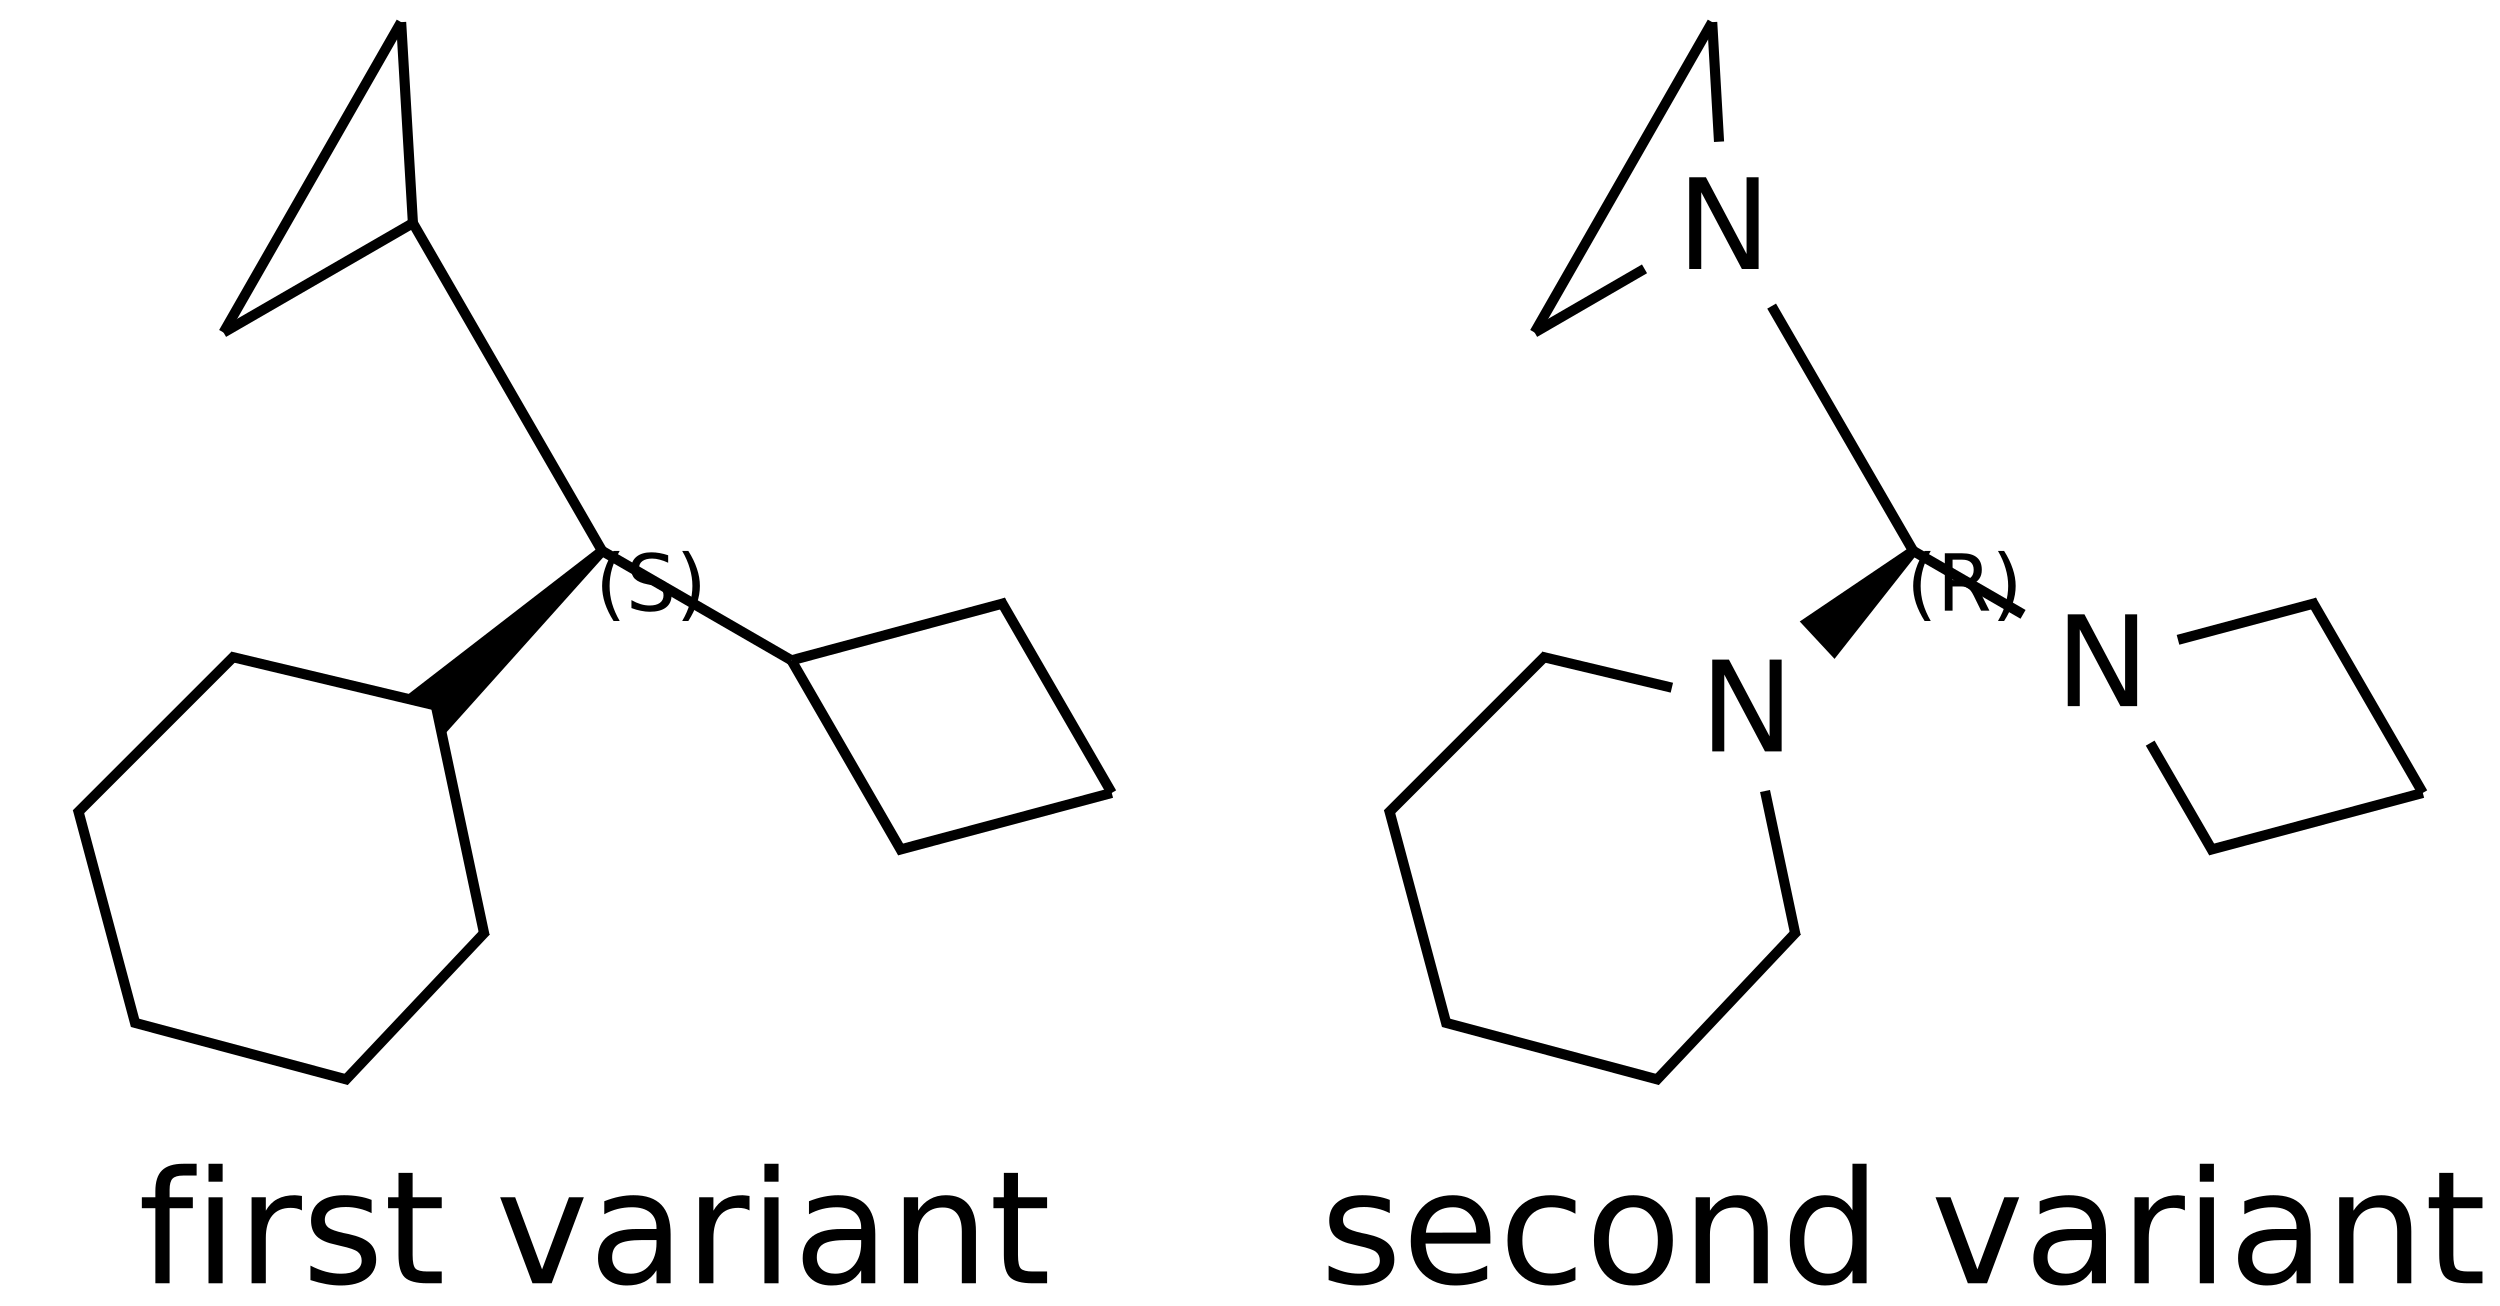
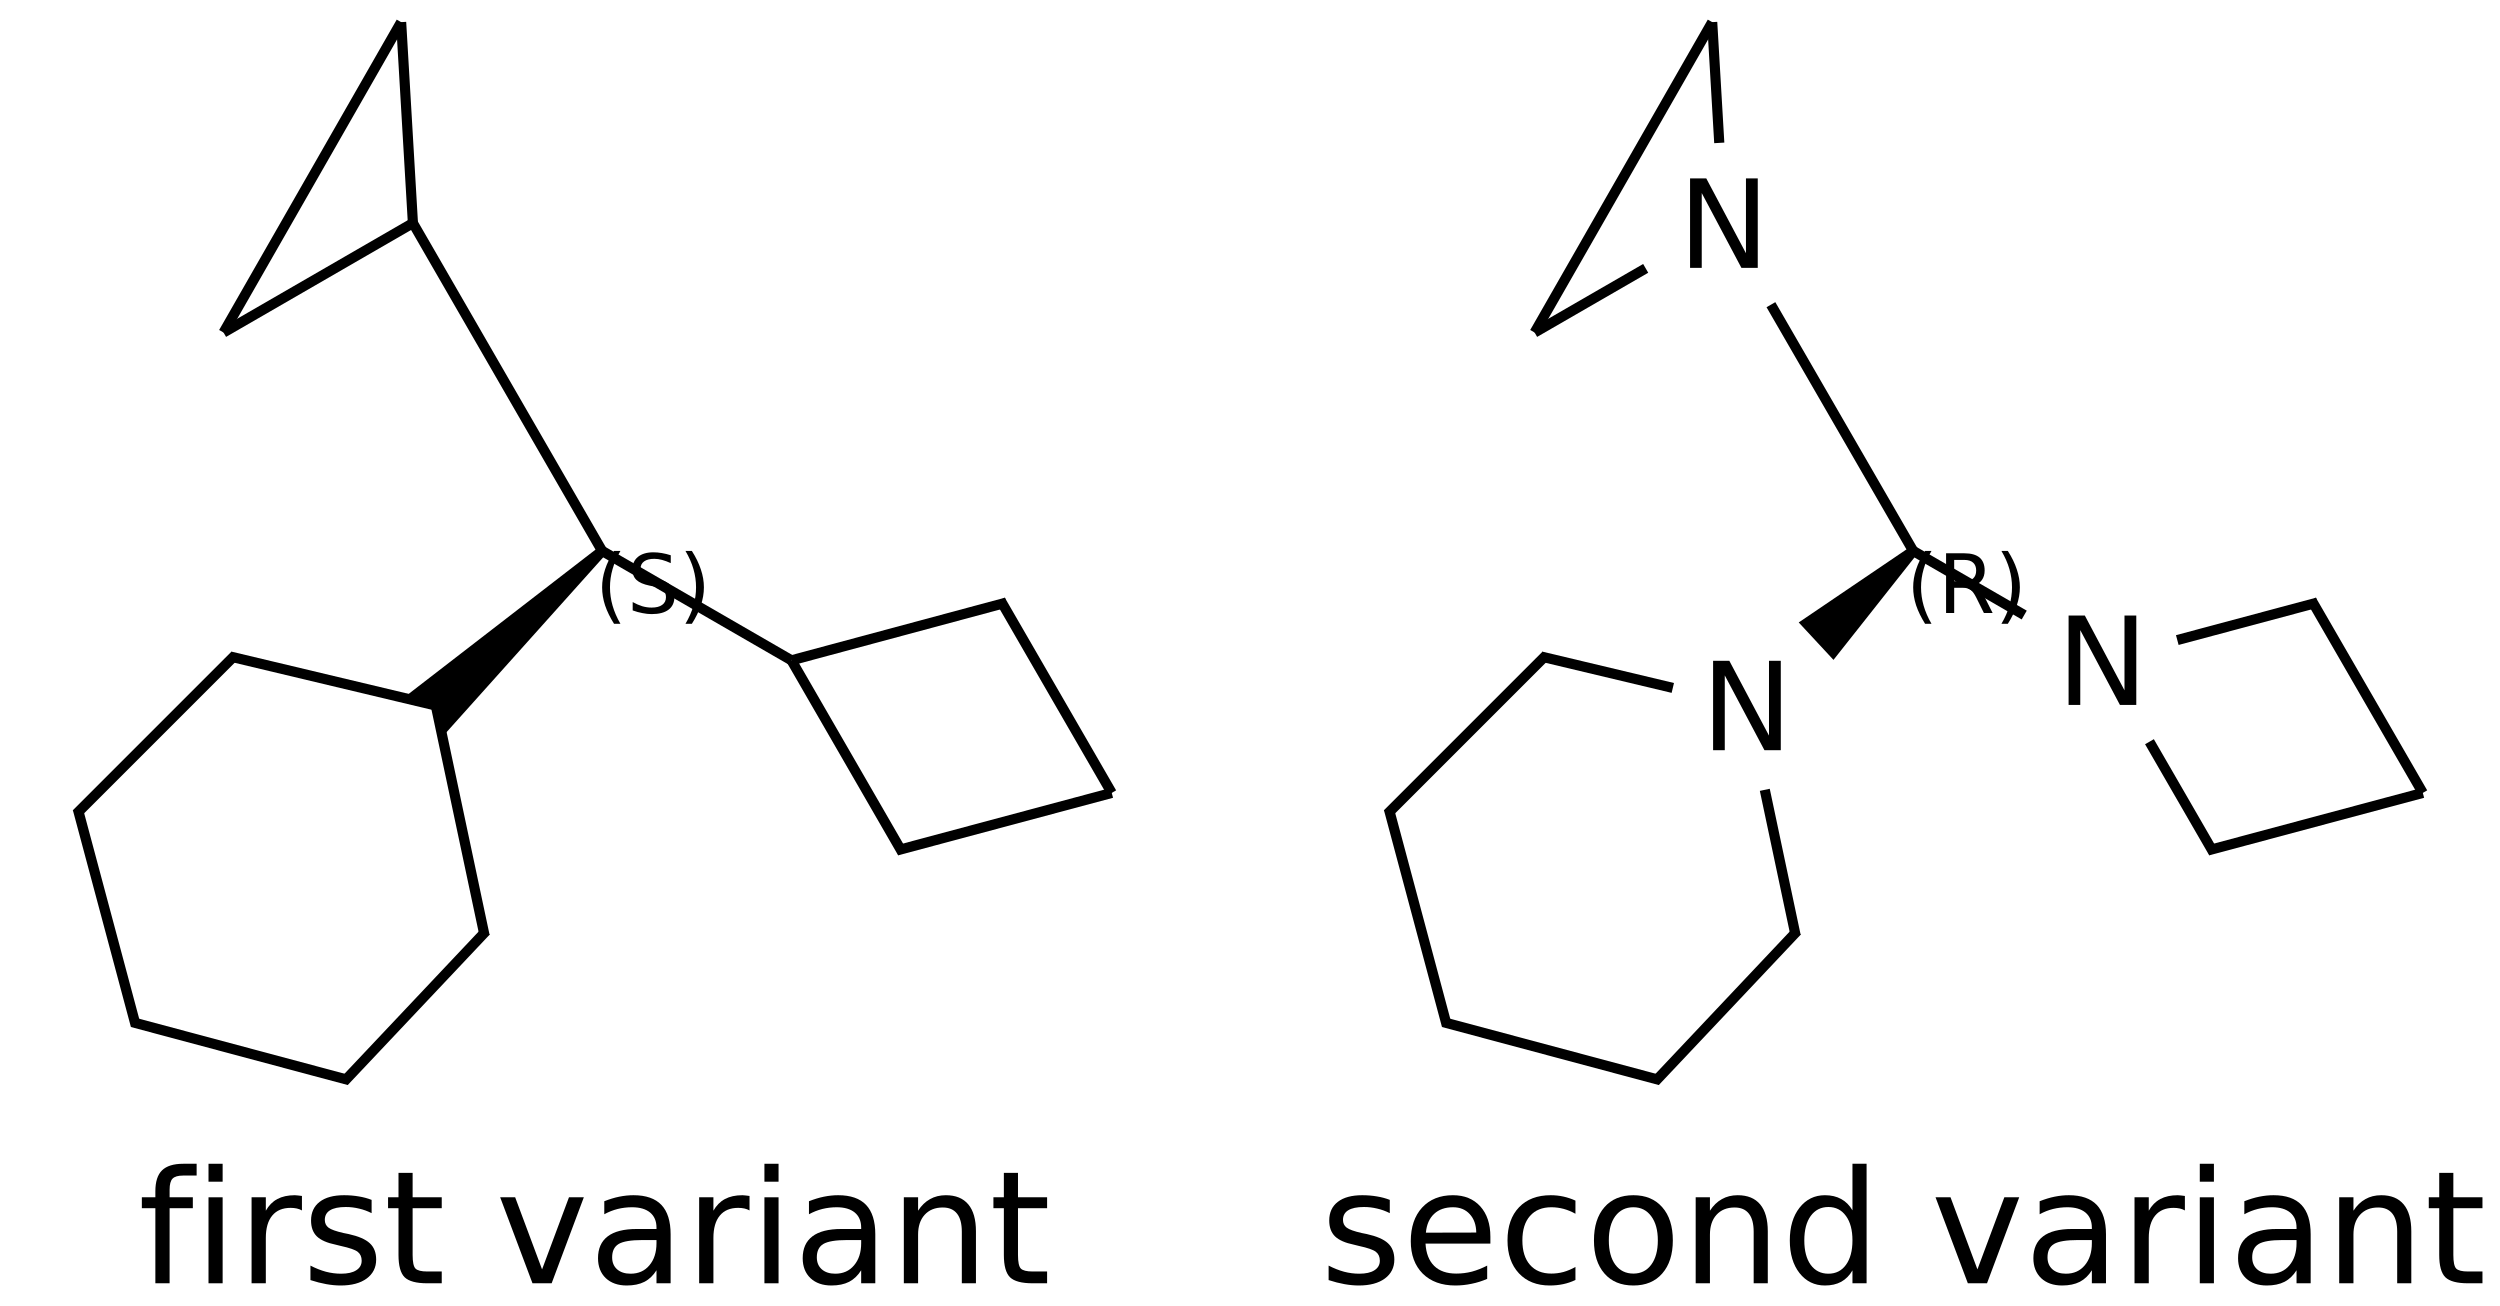
<svg xmlns="http://www.w3.org/2000/svg" xmlns:xlink="http://www.w3.org/1999/xlink" width="318pt" height="166pt" viewBox="0 0 318 166" version="1.1">
  <defs>
    <g>
      <symbol overflow="visible" id="glyph0-0">
-         <path style="stroke:none;" d="M 0.5 1.766 L 0.5 -7.047 L 5.5 -7.047 L 5.5 1.766 Z M 1.062 1.219 L 4.938 1.219 L 4.938 -6.484 L 1.062 -6.484 Z " />
+         <path style="stroke:none;" d="M 0.516 1.844 L 0.516 -7.344 L 5.719 -7.344 L 5.719 1.844 Z M 1.109 1.266 L 5.141 1.266 L 5.141 -6.75 L 1.109 -6.75 Z " />
      </symbol>
      <symbol overflow="visible" id="glyph0-1">
-         <path style="stroke:none;" d="M 3.094 -7.594 C 2.664 -6.844 2.344 -6.098 2.125 -5.359 C 1.914 -4.629 1.812 -3.891 1.812 -3.141 C 1.812 -2.391 1.914 -1.645 2.125 -0.906 C 2.344 -0.164 2.664 0.57 3.094 1.312 L 2.312 1.312 C 1.832 0.551 1.469 -0.195 1.219 -0.938 C 0.977 -1.676 0.859 -2.41 0.859 -3.141 C 0.859 -3.867 0.977 -4.598 1.219 -5.328 C 1.457 -6.066 1.82 -6.82 2.312 -7.594 Z " />
+         <path style="stroke:none;" d="M 3.219 -7.891 C 2.77 -7.117 2.438 -6.348 2.219 -5.578 C 2 -4.816 1.891 -4.047 1.891 -3.266 C 1.891 -2.484 2 -1.707 2.219 -0.938 C 2.438 -0.176 2.77 0.594 3.219 1.375 L 2.406 1.375 C 1.906 0.57 1.523 -0.207 1.266 -0.969 C 1.016 -1.738 0.891 -2.504 0.891 -3.266 C 0.891 -4.023 1.016 -4.785 1.266 -5.547 C 1.516 -6.316 1.895 -7.098 2.406 -7.891 Z " />
      </symbol>
      <symbol overflow="visible" id="glyph0-2">
-         <path style="stroke:none;" d="M 5.359 -7.047 L 5.359 -6.094 C 4.984 -6.27 4.629 -6.398 4.297 -6.484 C 3.961 -6.578 3.641 -6.625 3.328 -6.625 C 2.797 -6.625 2.383 -6.52 2.094 -6.312 C 1.801 -6.102 1.656 -5.805 1.656 -5.422 C 1.656 -5.098 1.75 -4.852 1.938 -4.688 C 2.133 -4.52 2.504 -4.391 3.047 -4.297 L 3.641 -4.172 C 4.367 -4.023 4.91 -3.773 5.266 -3.422 C 5.617 -3.078 5.797 -2.609 5.797 -2.016 C 5.797 -1.305 5.555 -0.77 5.078 -0.406 C 4.609 -0.039 3.914 0.141 3 0.141 C 2.656 0.141 2.285 0.098 1.891 0.016 C 1.504 -0.055 1.102 -0.172 0.688 -0.328 L 0.688 -1.344 C 1.094 -1.113 1.484 -0.941 1.859 -0.828 C 2.242 -0.711 2.625 -0.656 3 -0.656 C 3.562 -0.656 3.992 -0.766 4.297 -0.984 C 4.609 -1.211 4.766 -1.531 4.766 -1.938 C 4.766 -2.289 4.656 -2.566 4.438 -2.766 C 4.219 -2.973 3.852 -3.129 3.344 -3.234 L 2.75 -3.344 C 2.008 -3.488 1.473 -3.719 1.141 -4.031 C 0.816 -4.344 0.656 -4.781 0.656 -5.344 C 0.656 -5.988 0.879 -6.492 1.328 -6.859 C 1.785 -7.234 2.414 -7.422 3.219 -7.422 C 3.562 -7.422 3.91 -7.391 4.266 -7.328 C 4.617 -7.266 4.984 -7.172 5.359 -7.047 Z " />
+         <path style="stroke:none;" d="M 5.562 -7.344 L 5.562 -6.344 C 5.176 -6.52 4.812 -6.656 4.469 -6.75 C 4.125 -6.844 3.789 -6.891 3.469 -6.891 C 2.906 -6.891 2.473 -6.781 2.172 -6.562 C 1.867 -6.344 1.719 -6.035 1.719 -5.641 C 1.719 -5.305 1.816 -5.051 2.016 -4.875 C 2.223 -4.707 2.609 -4.57 3.172 -4.469 L 3.781 -4.344 C 4.551 -4.195 5.117 -3.938 5.484 -3.562 C 5.848 -3.195 6.031 -2.707 6.031 -2.094 C 6.031 -1.352 5.781 -0.797 5.281 -0.422 C 4.789 -0.047 4.07 0.141 3.125 0.141 C 2.758 0.141 2.375 0.098 1.969 0.016 C 1.562 -0.055 1.145 -0.172 0.719 -0.328 L 0.719 -1.391 C 1.133 -1.16 1.539 -0.984 1.938 -0.859 C 2.344 -0.742 2.738 -0.688 3.125 -0.688 C 3.707 -0.688 4.156 -0.801 4.469 -1.031 C 4.789 -1.258 4.953 -1.586 4.953 -2.016 C 4.953 -2.391 4.836 -2.68 4.609 -2.891 C 4.379 -3.098 4.004 -3.254 3.484 -3.359 L 2.859 -3.484 C 2.098 -3.641 1.547 -3.879 1.203 -4.203 C 0.859 -4.523 0.688 -4.977 0.688 -5.562 C 0.688 -6.227 0.922 -6.754 1.391 -7.141 C 1.867 -7.523 2.52 -7.719 3.344 -7.719 C 3.695 -7.719 4.055 -7.688 4.422 -7.625 C 4.797 -7.562 5.176 -7.469 5.562 -7.344 Z " />
      </symbol>
      <symbol overflow="visible" id="glyph0-3">
-         <path style="stroke:none;" d="M 0.797 -7.594 L 1.578 -7.594 C 2.066 -6.82 2.43 -6.066 2.672 -5.328 C 2.922 -4.598 3.047 -3.867 3.047 -3.141 C 3.047 -2.41 2.922 -1.676 2.672 -0.938 C 2.43 -0.195 2.066 0.551 1.578 1.312 L 0.797 1.312 C 1.234 0.57 1.555 -0.164 1.766 -0.906 C 1.984 -1.645 2.094 -2.391 2.094 -3.141 C 2.094 -3.891 1.984 -4.629 1.766 -5.359 C 1.555 -6.098 1.234 -6.844 0.797 -7.594 Z " />
+         <path style="stroke:none;" d="M 0.828 -7.891 L 1.641 -7.891 C 2.148 -7.098 2.531 -6.316 2.781 -5.547 C 3.039 -4.785 3.172 -4.023 3.172 -3.266 C 3.172 -2.504 3.039 -1.738 2.781 -0.969 C 2.531 -0.207 2.148 0.57 1.641 1.375 L 0.828 1.375 C 1.285 0.594 1.625 -0.176 1.844 -0.938 C 2.062 -1.707 2.172 -2.484 2.172 -3.266 C 2.172 -4.047 2.062 -4.816 1.844 -5.578 C 1.625 -6.348 1.285 -7.117 0.828 -7.891 Z " />
      </symbol>
      <symbol overflow="visible" id="glyph0-4">
-         <path style="stroke:none;" d="M 4.438 -3.422 C 4.645 -3.348 4.848 -3.191 5.047 -2.953 C 5.254 -2.723 5.457 -2.406 5.656 -2 L 6.656 0 L 5.594 0 L 4.672 -1.875 C 4.43 -2.363 4.195 -2.688 3.969 -2.844 C 3.738 -3 3.43 -3.078 3.047 -3.078 L 1.969 -3.078 L 1.969 0 L 0.984 0 L 0.984 -7.297 L 3.203 -7.297 C 4.035 -7.297 4.656 -7.117 5.062 -6.766 C 5.477 -6.422 5.688 -5.895 5.688 -5.188 C 5.688 -4.727 5.578 -4.348 5.359 -4.047 C 5.148 -3.742 4.844 -3.535 4.438 -3.422 Z M 1.969 -6.484 L 1.969 -3.891 L 3.203 -3.891 C 3.68 -3.891 4.039 -4 4.281 -4.219 C 4.531 -4.438 4.656 -4.758 4.656 -5.188 C 4.656 -5.613 4.531 -5.938 4.281 -6.156 C 4.039 -6.375 3.68 -6.484 3.203 -6.484 Z " />
+         <path style="stroke:none;" d="M 4.625 -3.562 C 4.844 -3.477 5.055 -3.316 5.266 -3.078 C 5.473 -2.836 5.68 -2.504 5.891 -2.078 L 6.938 0 L 5.828 0 L 4.859 -1.953 C 4.609 -2.453 4.363 -2.785 4.125 -2.953 C 3.895 -3.117 3.578 -3.203 3.172 -3.203 L 2.047 -3.203 L 2.047 0 L 1.016 0 L 1.016 -7.594 L 3.344 -7.594 C 4.207 -7.594 4.852 -7.41 5.281 -7.047 C 5.707 -6.68 5.922 -6.133 5.922 -5.406 C 5.922 -4.926 5.805 -4.523 5.578 -4.203 C 5.359 -3.891 5.039 -3.676 4.625 -3.562 Z M 2.047 -6.75 L 2.047 -4.047 L 3.344 -4.047 C 3.832 -4.047 4.203 -4.16 4.453 -4.391 C 4.711 -4.617 4.844 -4.957 4.844 -5.406 C 4.844 -5.844 4.711 -6.176 4.453 -6.406 C 4.203 -6.633 3.832 -6.75 3.344 -6.75 Z " />
      </symbol>
      <symbol overflow="visible" id="glyph1-0">
        <path style="stroke:none;" d="M 1 3.531 L 1 -14.109 L 11 -14.109 L 11 3.531 Z M 2.125 2.422 L 9.891 2.422 L 9.891 -12.984 L 2.125 -12.984 Z " />
      </symbol>
      <symbol overflow="visible" id="glyph1-1">
        <path style="stroke:none;" d="M 7.422 -15.203 L 7.422 -13.703 L 5.703 -13.703 C 5.055 -13.703 4.609 -13.57 4.359 -13.312 C 4.109 -13.051 3.984 -12.582 3.984 -11.906 L 3.984 -10.938 L 6.938 -10.938 L 6.938 -9.547 L 3.984 -9.547 L 3.984 0 L 2.172 0 L 2.172 -9.547 L 0.453 -9.547 L 0.453 -10.938 L 2.172 -10.938 L 2.172 -11.703 C 2.172 -12.922 2.453 -13.805 3.016 -14.359 C 3.586 -14.922 4.488 -15.203 5.719 -15.203 Z " />
      </symbol>
      <symbol overflow="visible" id="glyph1-2">
        <path style="stroke:none;" d="M 1.891 -10.938 L 3.688 -10.938 L 3.688 0 L 1.891 0 Z M 1.891 -15.203 L 3.688 -15.203 L 3.688 -12.922 L 1.891 -12.922 Z " />
      </symbol>
      <symbol overflow="visible" id="glyph1-3">
        <path style="stroke:none;" d="M 8.219 -9.266 C 8.02 -9.379 7.801 -9.461 7.562 -9.516 C 7.32 -9.566 7.062 -9.594 6.781 -9.594 C 5.758 -9.594 4.977 -9.266 4.438 -8.609 C 3.895 -7.953 3.625 -7.004 3.625 -5.766 L 3.625 0 L 1.812 0 L 1.812 -10.938 L 3.625 -10.938 L 3.625 -9.234 C 4 -9.898 4.488 -10.395 5.094 -10.719 C 5.695 -11.039 6.438 -11.203 7.312 -11.203 C 7.426 -11.203 7.555 -11.191 7.703 -11.172 C 7.859 -11.16 8.031 -11.141 8.219 -11.109 Z " />
      </symbol>
      <symbol overflow="visible" id="glyph1-4">
        <path style="stroke:none;" d="M 8.859 -10.609 L 8.859 -8.922 C 8.348 -9.18 7.816 -9.375 7.266 -9.5 C 6.723 -9.633 6.16 -9.703 5.578 -9.703 C 4.68 -9.703 4.008 -9.562 3.562 -9.281 C 3.125 -9.008 2.906 -8.602 2.906 -8.062 C 2.906 -7.645 3.062 -7.316 3.375 -7.078 C 3.695 -6.836 4.336 -6.609 5.297 -6.391 L 5.922 -6.266 C 7.191 -5.984 8.094 -5.594 8.625 -5.094 C 9.164 -4.602 9.438 -3.91 9.438 -3.016 C 9.438 -2.004 9.035 -1.203 8.234 -0.609 C 7.43 -0.016 6.328 0.281 4.922 0.281 C 4.336 0.281 3.727 0.223 3.094 0.109 C 2.457 -0.004 1.785 -0.176 1.078 -0.406 L 1.078 -2.25 C 1.742 -1.906 2.398 -1.645 3.047 -1.469 C 3.691 -1.301 4.332 -1.219 4.969 -1.219 C 5.812 -1.219 6.457 -1.363 6.906 -1.656 C 7.363 -1.945 7.594 -2.352 7.594 -2.875 C 7.594 -3.363 7.426 -3.738 7.094 -4 C 6.77 -4.258 6.051 -4.508 4.938 -4.75 L 4.312 -4.906 C 3.195 -5.133 2.391 -5.488 1.891 -5.969 C 1.398 -6.457 1.156 -7.129 1.156 -7.984 C 1.156 -9.004 1.52 -9.797 2.25 -10.359 C 2.977 -10.922 4.016 -11.203 5.359 -11.203 C 6.023 -11.203 6.648 -11.148 7.234 -11.047 C 7.816 -10.953 8.359 -10.805 8.859 -10.609 Z " />
      </symbol>
      <symbol overflow="visible" id="glyph1-5">
        <path style="stroke:none;" d="M 3.656 -14.047 L 3.656 -10.938 L 7.359 -10.938 L 7.359 -9.547 L 3.656 -9.547 L 3.656 -3.609 C 3.656 -2.711 3.773 -2.133 4.016 -1.875 C 4.266 -1.625 4.766 -1.5 5.516 -1.5 L 7.359 -1.5 L 7.359 0 L 5.516 0 C 4.129 0 3.172 -0.254 2.641 -0.766 C 2.117 -1.285 1.859 -2.234 1.859 -3.609 L 1.859 -9.547 L 0.531 -9.547 L 0.531 -10.938 L 1.859 -10.938 L 1.859 -14.047 Z " />
      </symbol>
      <symbol overflow="visible" id="glyph1-6">
        <path style="stroke:none;" d="" />
      </symbol>
      <symbol overflow="visible" id="glyph1-7">
        <path style="stroke:none;" d="M 0.594 -10.938 L 2.5 -10.938 L 5.922 -1.766 L 9.344 -10.938 L 11.234 -10.938 L 7.141 0 L 4.703 0 Z " />
      </symbol>
      <symbol overflow="visible" id="glyph1-8">
        <path style="stroke:none;" d="M 6.859 -5.5 C 5.398 -5.5 4.391 -5.332 3.828 -5 C 3.273 -4.664 3 -4.098 3 -3.297 C 3 -2.66 3.207 -2.156 3.625 -1.781 C 4.051 -1.406 4.625 -1.219 5.344 -1.219 C 6.344 -1.219 7.141 -1.57 7.734 -2.281 C 8.336 -2.988 8.641 -3.926 8.641 -5.094 L 8.641 -5.5 Z M 10.438 -6.234 L 10.438 0 L 8.641 0 L 8.641 -1.656 C 8.234 -1 7.723 -0.508 7.109 -0.188 C 6.492 0.125 5.742 0.281 4.859 0.281 C 3.742 0.281 2.852 -0.031 2.188 -0.656 C 1.531 -1.289 1.203 -2.133 1.203 -3.188 C 1.203 -4.414 1.613 -5.344 2.438 -5.969 C 3.258 -6.594 4.488 -6.906 6.125 -6.906 L 8.641 -6.906 L 8.641 -7.078 C 8.641 -7.91 8.367 -8.551 7.828 -9 C 7.285 -9.445 6.52 -9.672 5.531 -9.672 C 4.906 -9.672 4.297 -9.598 3.703 -9.453 C 3.117 -9.305 2.551 -9.082 2 -8.781 L 2 -10.438 C 2.656 -10.695 3.289 -10.891 3.906 -11.016 C 4.531 -11.141 5.133 -11.203 5.719 -11.203 C 7.301 -11.203 8.484 -10.789 9.266 -9.969 C 10.047 -9.145 10.438 -7.898 10.438 -6.234 Z " />
      </symbol>
      <symbol overflow="visible" id="glyph1-9">
        <path style="stroke:none;" d="M 10.984 -6.609 L 10.984 0 L 9.188 0 L 9.188 -6.547 C 9.188 -7.578 8.984 -8.348 8.578 -8.859 C 8.172 -9.379 7.566 -9.641 6.766 -9.641 C 5.785 -9.641 5.016 -9.328 4.453 -8.703 C 3.898 -8.086 3.625 -7.25 3.625 -6.188 L 3.625 0 L 1.812 0 L 1.812 -10.938 L 3.625 -10.938 L 3.625 -9.234 C 4.051 -9.891 4.555 -10.379 5.141 -10.703 C 5.723 -11.035 6.395 -11.203 7.156 -11.203 C 8.414 -11.203 9.367 -10.812 10.016 -10.031 C 10.66 -9.258 10.984 -8.117 10.984 -6.609 Z " />
      </symbol>
      <symbol overflow="visible" id="glyph1-10">
        <path style="stroke:none;" d="M 11.234 -5.922 L 11.234 -5.047 L 2.984 -5.047 C 3.055 -3.805 3.426 -2.859 4.094 -2.203 C 4.758 -1.555 5.691 -1.234 6.891 -1.234 C 7.578 -1.234 8.242 -1.316 8.891 -1.484 C 9.535 -1.66 10.18 -1.914 10.828 -2.25 L 10.828 -0.562 C 10.18 -0.281 9.52 -0.07 8.844 0.062 C 8.164 0.207 7.477 0.281 6.781 0.281 C 5.031 0.281 3.645 -0.223 2.625 -1.234 C 1.613 -2.254 1.109 -3.629 1.109 -5.359 C 1.109 -7.148 1.586 -8.57 2.547 -9.625 C 3.516 -10.676 4.82 -11.203 6.469 -11.203 C 7.938 -11.203 9.098 -10.727 9.953 -9.781 C 10.805 -8.832 11.234 -7.547 11.234 -5.922 Z M 9.438 -6.453 C 9.426 -7.43 9.148 -8.211 8.609 -8.797 C 8.078 -9.379 7.367 -9.672 6.484 -9.672 C 5.484 -9.672 4.68 -9.391 4.078 -8.828 C 3.473 -8.266 3.125 -7.469 3.031 -6.438 Z " />
      </symbol>
      <symbol overflow="visible" id="glyph1-11">
        <path style="stroke:none;" d="M 9.75 -10.516 L 9.75 -8.844 C 9.25 -9.125 8.742 -9.332 8.234 -9.469 C 7.723 -9.602 7.207 -9.672 6.688 -9.672 C 5.52 -9.672 4.613 -9.301 3.969 -8.562 C 3.32 -7.832 3 -6.797 3 -5.453 C 3 -4.117 3.32 -3.082 3.969 -2.344 C 4.613 -1.602 5.52 -1.234 6.688 -1.234 C 7.207 -1.234 7.723 -1.301 8.234 -1.438 C 8.742 -1.582 9.25 -1.797 9.75 -2.078 L 9.75 -0.422 C 9.25 -0.18 8.727 -0.004 8.188 0.109 C 7.656 0.223 7.086 0.281 6.484 0.281 C 4.836 0.281 3.531 -0.234 2.562 -1.266 C 1.594 -2.305 1.109 -3.703 1.109 -5.453 C 1.109 -7.242 1.598 -8.648 2.578 -9.672 C 3.555 -10.691 4.898 -11.203 6.609 -11.203 C 7.16 -11.203 7.695 -11.145 8.219 -11.031 C 8.75 -10.914 9.258 -10.742 9.75 -10.516 Z " />
      </symbol>
      <symbol overflow="visible" id="glyph1-12">
        <path style="stroke:none;" d="M 6.125 -9.672 C 5.156 -9.672 4.391 -9.297 3.828 -8.547 C 3.273 -7.797 3 -6.766 3 -5.453 C 3 -4.148 3.273 -3.117 3.828 -2.359 C 4.391 -1.609 5.156 -1.234 6.125 -1.234 C 7.082 -1.234 7.836 -1.609 8.391 -2.359 C 8.953 -3.117 9.234 -4.148 9.234 -5.453 C 9.234 -6.754 8.953 -7.781 8.391 -8.531 C 7.836 -9.289 7.082 -9.672 6.125 -9.672 Z M 6.125 -11.203 C 7.688 -11.203 8.91 -10.691 9.797 -9.672 C 10.691 -8.66 11.141 -7.254 11.141 -5.453 C 11.141 -3.672 10.691 -2.27 9.797 -1.25 C 8.91 -0.227 7.688 0.281 6.125 0.281 C 4.551 0.281 3.32 -0.227 2.438 -1.25 C 1.551 -2.27 1.109 -3.672 1.109 -5.453 C 1.109 -7.254 1.551 -8.66 2.438 -9.672 C 3.32 -10.691 4.551 -11.203 6.125 -11.203 Z " />
      </symbol>
      <symbol overflow="visible" id="glyph1-13">
        <path style="stroke:none;" d="M 9.078 -9.281 L 9.078 -15.203 L 10.875 -15.203 L 10.875 0 L 9.078 0 L 9.078 -1.641 C 8.703 -0.992 8.223 -0.508 7.641 -0.188 C 7.066 0.125 6.379 0.281 5.578 0.281 C 4.254 0.281 3.176 -0.242 2.344 -1.297 C 1.52 -2.348 1.109 -3.734 1.109 -5.453 C 1.109 -7.172 1.52 -8.555 2.344 -9.609 C 3.176 -10.672 4.254 -11.203 5.578 -11.203 C 6.379 -11.203 7.066 -11.039 7.641 -10.719 C 8.223 -10.406 8.703 -9.926 9.078 -9.281 Z M 2.953 -5.453 C 2.953 -4.141 3.223 -3.102 3.766 -2.344 C 4.316 -1.594 5.066 -1.219 6.016 -1.219 C 6.961 -1.219 7.707 -1.594 8.25 -2.344 C 8.801 -3.102 9.078 -4.141 9.078 -5.453 C 9.078 -6.773 8.801 -7.812 8.25 -8.562 C 7.707 -9.32 6.961 -9.703 6.016 -9.703 C 5.066 -9.703 4.316 -9.32 3.766 -8.562 C 3.223 -7.812 2.953 -6.773 2.953 -5.453 Z " />
      </symbol>
      <symbol overflow="visible" id="glyph2-0">
-         <path style="stroke:none;" d="M 0.797 2.828 L 0.797 -11.281 L 8.797 -11.281 L 8.797 2.828 Z M 1.703 1.938 L 7.906 1.938 L 7.906 -10.391 L 1.703 -10.391 Z " />
+         <path style="stroke:none;" d="M 0.781 2.75 L 0.781 -11 L 8.578 -11 L 8.578 2.75 Z M 1.656 1.891 L 7.703 1.891 L 7.703 -10.125 L 1.656 -10.125 Z " />
      </symbol>
      <symbol overflow="visible" id="glyph2-1">
-         <path style="stroke:none;" d="M 1.578 -11.672 L 3.703 -11.672 L 8.875 -1.906 L 8.875 -11.672 L 10.406 -11.672 L 10.406 0 L 8.281 0 L 3.109 -9.766 L 3.109 0 L 1.578 0 Z " />
+         <path style="stroke:none;" d="M 1.531 -11.375 L 3.594 -11.375 L 8.641 -1.859 L 8.641 -11.375 L 10.141 -11.375 L 10.141 0 L 8.062 0 L 3.016 -9.516 L 3.016 0 L 1.531 0 Z " />
      </symbol>
    </g>
  </defs>
  <g id="surface797">
    <path style="fill:none;stroke-width:0.043;stroke-linecap:butt;stroke-linejoin:miter;stroke:rgb(0%,0%,0%);stroke-opacity:1;stroke-miterlimit:10;" d="M 2.215 2.239 L 3.023 2.706 " transform="matrix(30,0,0,30,9.9832,2.815353)" />
    <path style="fill:none;stroke-width:0.043;stroke-linecap:butt;stroke-linejoin:miter;stroke:rgb(0%,0%,0%);stroke-opacity:1;stroke-miterlimit:10;" d="M 3.909 2.451 L 4.381 3.268 " transform="matrix(30,0,0,30,9.9832,2.815353)" />
    <path style="fill:none;stroke-width:0.043;stroke-linecap:butt;stroke-linejoin:miter;stroke:rgb(0%,0%,0%);stroke-opacity:1;stroke-miterlimit:10;" d="M 0.664 2.684 L -0.009 3.357 " transform="matrix(30,0,0,30,9.9832,2.815353)" />
    <path style="fill:none;stroke-width:0.043;stroke-linecap:butt;stroke-linejoin:miter;stroke:rgb(0%,0%,0%);stroke-opacity:1;stroke-miterlimit:10;" d="M 0.228 4.24 L 1.147 4.486 " transform="matrix(30,0,0,30,9.9832,2.815353)" />
    <path style="fill:none;stroke-width:0.043;stroke-linecap:butt;stroke-linejoin:miter;stroke:rgb(0%,0%,0%);stroke-opacity:1;stroke-miterlimit:10;" d="M 3.494 3.522 L 3.023 2.706 " transform="matrix(30,0,0,30,9.9832,2.815353)" />
    <path style="fill:none;stroke-width:0.043;stroke-linecap:butt;stroke-linejoin:miter;stroke:rgb(0%,0%,0%);stroke-opacity:1;stroke-miterlimit:10;" d="M 1.529 2.901 L 0.644 2.69 " transform="matrix(30,0,0,30,9.9832,2.815353)" />
    <path style="fill:none;stroke-width:0.043;stroke-linecap:butt;stroke-linejoin:miter;stroke:rgb(0%,0%,0%);stroke-opacity:1;stroke-miterlimit:10;" d="M -0.003 3.336 L 0.243 4.255 " transform="matrix(30,0,0,30,9.9832,2.815353)" />
    <path style="fill:none;stroke-width:0.043;stroke-linecap:butt;stroke-linejoin:miter;stroke:rgb(0%,0%,0%);stroke-opacity:1;stroke-miterlimit:10;" d="M 4.381 3.268 L 3.47 3.512 " transform="matrix(30,0,0,30,9.9832,2.815353)" />
    <path style="fill:none;stroke-width:0.043;stroke-linecap:butt;stroke-linejoin:miter;stroke:rgb(0%,0%,0%);stroke-opacity:1;stroke-miterlimit:10;" d="M 0.615 1.316 L 1.368 0 " transform="matrix(30,0,0,30,9.9832,2.815353)" />
    <path style="fill:none;stroke-width:0.043;stroke-linecap:butt;stroke-linejoin:miter;stroke:rgb(0%,0%,0%);stroke-opacity:1;stroke-miterlimit:10;" d="M 1.126 4.492 L 1.728 3.854 " transform="matrix(30,0,0,30,9.9832,2.815353)" />
    <path style="fill:none;stroke-width:0.043;stroke-linecap:butt;stroke-linejoin:miter;stroke:rgb(0%,0%,0%);stroke-opacity:1;stroke-miterlimit:10;" d="M 1.512 2.884 L 1.722 3.874 " transform="matrix(30,0,0,30,9.9832,2.815353)" />
    <path style="fill:none;stroke-width:0.043;stroke-linecap:butt;stroke-linejoin:miter;stroke:rgb(0%,0%,0%);stroke-opacity:1;stroke-miterlimit:10;" d="M 3.023 2.706 L 3.934 2.461 " transform="matrix(30,0,0,30,9.9832,2.815353)" />
    <path style="fill:none;stroke-width:0.043;stroke-linecap:butt;stroke-linejoin:miter;stroke:rgb(0%,0%,0%);stroke-opacity:1;stroke-miterlimit:10;" d="M 1.418 0.852 L 0.615 1.316 " transform="matrix(30,0,0,30,9.9832,2.815353)" />
    <path style="fill:none;stroke-width:0.043;stroke-linecap:butt;stroke-linejoin:miter;stroke:rgb(0%,0%,0%);stroke-opacity:1;stroke-miterlimit:10;" d="M 2.223 2.247 L 1.418 0.852 " transform="matrix(30,0,0,30,9.9832,2.815353)" />
    <path style=" stroke:none;fill-rule:nonzero;fill:rgb(0%,0%,0%);fill-opacity:1;" d="M 76.145 69.605 L 51.332 88.762 L 55.438 89.738 L 56.281 93.711 L 77.031 70.555 " />
    <path style="fill:none;stroke-width:0.043;stroke-linecap:butt;stroke-linejoin:miter;stroke:rgb(0%,0%,0%);stroke-opacity:1;stroke-miterlimit:10;" d="M 1.418 0.852 L 1.368 0 " transform="matrix(30,0,0,30,9.9832,2.815353)" />
    <g style="fill:rgb(0%,0%,0%);fill-opacity:1;">
-       <use xlink:href="#glyph0-1" x="75.73" y="77.676" />
-       <use xlink:href="#glyph0-2" x="79.632" y="77.676" />
-       <use xlink:href="#glyph0-3" x="85.979" y="77.676" />
+       <use xlink:href="#glyph0-1" x="75.699" y="77.973" />
+       <use xlink:href="#glyph0-2" x="79.759" y="77.973" />
+       <use xlink:href="#glyph0-3" x="86.365" y="77.973" />
    </g>
    <g style="fill:rgb(0%,0%,0%);fill-opacity:1;">
      <use xlink:href="#glyph1-1" x="17.59" y="163.234" />
      <use xlink:href="#glyph1-2" x="24.631" y="163.234" />
      <use xlink:href="#glyph1-3" x="30.188" y="163.234" />
      <use xlink:href="#glyph1-4" x="38.41" y="163.234" />
      <use xlink:href="#glyph1-5" x="48.83" y="163.234" />
      <use xlink:href="#glyph1-6" x="56.672" y="163.234" />
      <use xlink:href="#glyph1-7" x="63.029" y="163.234" />
      <use xlink:href="#glyph1-8" x="74.865" y="163.234" />
      <use xlink:href="#glyph1-3" x="87.121" y="163.234" />
      <use xlink:href="#glyph1-2" x="95.344" y="163.234" />
      <use xlink:href="#glyph1-8" x="100.9" y="163.234" />
      <use xlink:href="#glyph1-9" x="113.156" y="163.234" />
      <use xlink:href="#glyph1-5" x="125.832" y="163.234" />
    </g>
    <g style="fill:rgb(0%,0%,0%);fill-opacity:1;">
-       <use xlink:href="#glyph2-1" x="213.289" y="34.219" />
+       <use xlink:href="#glyph2-1" x="213.445" y="34.07" />
    </g>
    <g style="fill:rgb(0%,0%,0%);fill-opacity:1;">
-       <use xlink:href="#glyph2-1" x="216.219" y="95.574" />
+       <use xlink:href="#glyph2-1" x="216.375" y="95.426" />
    </g>
    <g style="fill:rgb(0%,0%,0%);fill-opacity:1;">
-       <use xlink:href="#glyph2-1" x="261.438" y="89.816" />
+       <use xlink:href="#glyph2-1" x="261.594" y="89.668" />
    </g>
-     <path style="fill:none;stroke-width:0.043;stroke-linecap:butt;stroke-linejoin:miter;stroke:rgb(0%,0%,0%);stroke-opacity:1;stroke-miterlimit:10;" d="M 2.215 2.239 L 2.686 2.511 " transform="matrix(30,0,0,30,176.7512,2.815353)" />
+     <path style="fill:none;stroke-width:0.043;stroke-linecap:butt;stroke-linejoin:miter;stroke:rgb(0%,0%,0%);stroke-opacity:1;stroke-miterlimit:10;" d="M 2.215 2.239 L 2.691 2.514 " transform="matrix(30,0,0,30,176.7512,2.815353)" />
    <path style="fill:none;stroke-width:0.043;stroke-linecap:butt;stroke-linejoin:miter;stroke:rgb(0%,0%,0%);stroke-opacity:1;stroke-miterlimit:10;" d="M 3.909 2.451 L 4.381 3.268 " transform="matrix(30,0,0,30,176.7512,2.815353)" />
    <path style="fill:none;stroke-width:0.043;stroke-linecap:butt;stroke-linejoin:miter;stroke:rgb(0%,0%,0%);stroke-opacity:1;stroke-miterlimit:10;" d="M 0.664 2.684 L -0.009 3.357 " transform="matrix(30,0,0,30,176.7512,2.815353)" />
    <path style="fill:none;stroke-width:0.043;stroke-linecap:butt;stroke-linejoin:miter;stroke:rgb(0%,0%,0%);stroke-opacity:1;stroke-miterlimit:10;" d="M 0.228 4.24 L 1.147 4.486 " transform="matrix(30,0,0,30,176.7512,2.815353)" />
-     <path style="fill:none;stroke-width:0.043;stroke-linecap:butt;stroke-linejoin:miter;stroke:rgb(0%,0%,0%);stroke-opacity:1;stroke-miterlimit:10;" d="M 3.494 3.522 L 3.225 3.057 " transform="matrix(30,0,0,30,176.7512,2.815353)" />
-     <path style="fill:none;stroke-width:0.043;stroke-linecap:butt;stroke-linejoin:miter;stroke:rgb(0%,0%,0%);stroke-opacity:1;stroke-miterlimit:10;" d="M 1.197 2.822 L 0.643 2.69 " transform="matrix(30,0,0,30,176.7512,2.815353)" />
+     <path style="fill:none;stroke-width:0.043;stroke-linecap:butt;stroke-linejoin:miter;stroke:rgb(0%,0%,0%);stroke-opacity:1;stroke-miterlimit:10;" d="M 3.494 3.522 L 3.222 3.051 " transform="matrix(30,0,0,30,176.7512,2.815353)" />
+     <path style="fill:none;stroke-width:0.043;stroke-linecap:butt;stroke-linejoin:miter;stroke:rgb(0%,0%,0%);stroke-opacity:1;stroke-miterlimit:10;" d="M 1.201 2.823 L 0.643 2.69 " transform="matrix(30,0,0,30,176.7512,2.815353)" />
    <path style="fill:none;stroke-width:0.043;stroke-linecap:butt;stroke-linejoin:miter;stroke:rgb(0%,0%,0%);stroke-opacity:1;stroke-miterlimit:10;" d="M -0.003 3.336 L 0.243 4.255 " transform="matrix(30,0,0,30,176.7512,2.815353)" />
    <path style="fill:none;stroke-width:0.043;stroke-linecap:butt;stroke-linejoin:miter;stroke:rgb(0%,0%,0%);stroke-opacity:1;stroke-miterlimit:10;" d="M 4.381 3.268 L 3.47 3.512 " transform="matrix(30,0,0,30,176.7512,2.815353)" />
    <path style="fill:none;stroke-width:0.043;stroke-linecap:butt;stroke-linejoin:miter;stroke:rgb(0%,0%,0%);stroke-opacity:1;stroke-miterlimit:10;" d="M 0.615 1.316 L 1.368 0 " transform="matrix(30,0,0,30,176.7512,2.815353)" />
    <path style="fill:none;stroke-width:0.043;stroke-linecap:butt;stroke-linejoin:miter;stroke:rgb(0%,0%,0%);stroke-opacity:1;stroke-miterlimit:10;" d="M 1.126 4.492 L 1.728 3.854 " transform="matrix(30,0,0,30,176.7512,2.815353)" />
-     <path style="fill:none;stroke-width:0.043;stroke-linecap:butt;stroke-linejoin:miter;stroke:rgb(0%,0%,0%);stroke-opacity:1;stroke-miterlimit:10;" d="M 1.592 3.26 L 1.722 3.874 " transform="matrix(30,0,0,30,176.7512,2.815353)" />
-     <path style="fill:none;stroke-width:0.043;stroke-linecap:butt;stroke-linejoin:miter;stroke:rgb(0%,0%,0%);stroke-opacity:1;stroke-miterlimit:10;" d="M 3.343 2.619 L 3.934 2.461 " transform="matrix(30,0,0,30,176.7512,2.815353)" />
-     <path style="fill:none;stroke-width:0.043;stroke-linecap:butt;stroke-linejoin:miter;stroke:rgb(0%,0%,0%);stroke-opacity:1;stroke-miterlimit:10;" d="M 1.081 1.046 L 0.615 1.316 " transform="matrix(30,0,0,30,176.7512,2.815353)" />
-     <path style="fill:none;stroke-width:0.043;stroke-linecap:butt;stroke-linejoin:miter;stroke:rgb(0%,0%,0%);stroke-opacity:1;stroke-miterlimit:10;" d="M 2.223 2.247 L 1.62 1.204 " transform="matrix(30,0,0,30,176.7512,2.815353)" />
-     <path style=" stroke:none;fill-rule:nonzero;fill:rgb(0%,0%,0%);fill-opacity:1;" d="M 242.914 69.605 L 228.926 79.055 L 233.352 83.812 L 243.797 70.555 " />
-     <path style="fill:none;stroke-width:0.043;stroke-linecap:butt;stroke-linejoin:miter;stroke:rgb(0%,0%,0%);stroke-opacity:1;stroke-miterlimit:10;" d="M 1.397 0.507 L 1.368 0 " transform="matrix(30,0,0,30,176.7512,2.815353)" />
+     <path style="fill:none;stroke-width:0.043;stroke-linecap:butt;stroke-linejoin:miter;stroke:rgb(0%,0%,0%);stroke-opacity:1;stroke-miterlimit:10;" d="M 1.591 3.255 L 1.722 3.874 " transform="matrix(30,0,0,30,176.7512,2.815353)" />
+     <path style="fill:none;stroke-width:0.043;stroke-linecap:butt;stroke-linejoin:miter;stroke:rgb(0%,0%,0%);stroke-opacity:1;stroke-miterlimit:10;" d="M 3.34 2.62 L 3.934 2.461 " transform="matrix(30,0,0,30,176.7512,2.815353)" />
+     <path style="fill:none;stroke-width:0.043;stroke-linecap:butt;stroke-linejoin:miter;stroke:rgb(0%,0%,0%);stroke-opacity:1;stroke-miterlimit:10;" d="M 1.086 1.044 L 0.615 1.316 " transform="matrix(30,0,0,30,176.7512,2.815353)" />
+     <path style="fill:none;stroke-width:0.043;stroke-linecap:butt;stroke-linejoin:miter;stroke:rgb(0%,0%,0%);stroke-opacity:1;stroke-miterlimit:10;" d="M 2.223 2.247 L 1.617 1.198 " transform="matrix(30,0,0,30,176.7512,2.815353)" />
+     <path style=" stroke:none;fill-rule:nonzero;fill:rgb(0%,0%,0%);fill-opacity:1;" d="M 242.914 69.605 L 228.797 79.176 L 233.219 83.938 L 243.797 70.555 " />
+     <path style="fill:none;stroke-width:0.043;stroke-linecap:butt;stroke-linejoin:miter;stroke:rgb(0%,0%,0%);stroke-opacity:1;stroke-miterlimit:10;" d="M 1.398 0.512 L 1.368 0 " transform="matrix(30,0,0,30,176.7512,2.815353)" />
    <g style="fill:rgb(0%,0%,0%);fill-opacity:1;">
-       <use xlink:href="#glyph0-1" x="242.496" y="77.676" />
-       <use xlink:href="#glyph0-4" x="246.397" y="77.676" />
-       <use xlink:href="#glyph0-3" x="253.346" y="77.676" />
+       <use xlink:href="#glyph0-1" x="242.465" y="77.973" />
+       <use xlink:href="#glyph0-4" x="246.525" y="77.973" />
+       <use xlink:href="#glyph0-3" x="253.755" y="77.973" />
    </g>
    <g style="fill:rgb(0%,0%,0%);fill-opacity:1;">
      <use xlink:href="#glyph1-4" x="167.922" y="163.234" />
      <use xlink:href="#glyph1-10" x="178.342" y="163.234" />
      <use xlink:href="#glyph1-11" x="190.646" y="163.234" />
      <use xlink:href="#glyph1-12" x="201.643" y="163.234" />
      <use xlink:href="#glyph1-9" x="213.879" y="163.234" />
      <use xlink:href="#glyph1-13" x="226.555" y="163.234" />
      <use xlink:href="#glyph1-6" x="239.25" y="163.234" />
      <use xlink:href="#glyph1-7" x="245.607" y="163.234" />
      <use xlink:href="#glyph1-8" x="257.443" y="163.234" />
      <use xlink:href="#glyph1-3" x="269.699" y="163.234" />
      <use xlink:href="#glyph1-2" x="277.922" y="163.234" />
      <use xlink:href="#glyph1-8" x="283.479" y="163.234" />
      <use xlink:href="#glyph1-9" x="295.734" y="163.234" />
      <use xlink:href="#glyph1-5" x="308.41" y="163.234" />
    </g>
  </g>
</svg>
